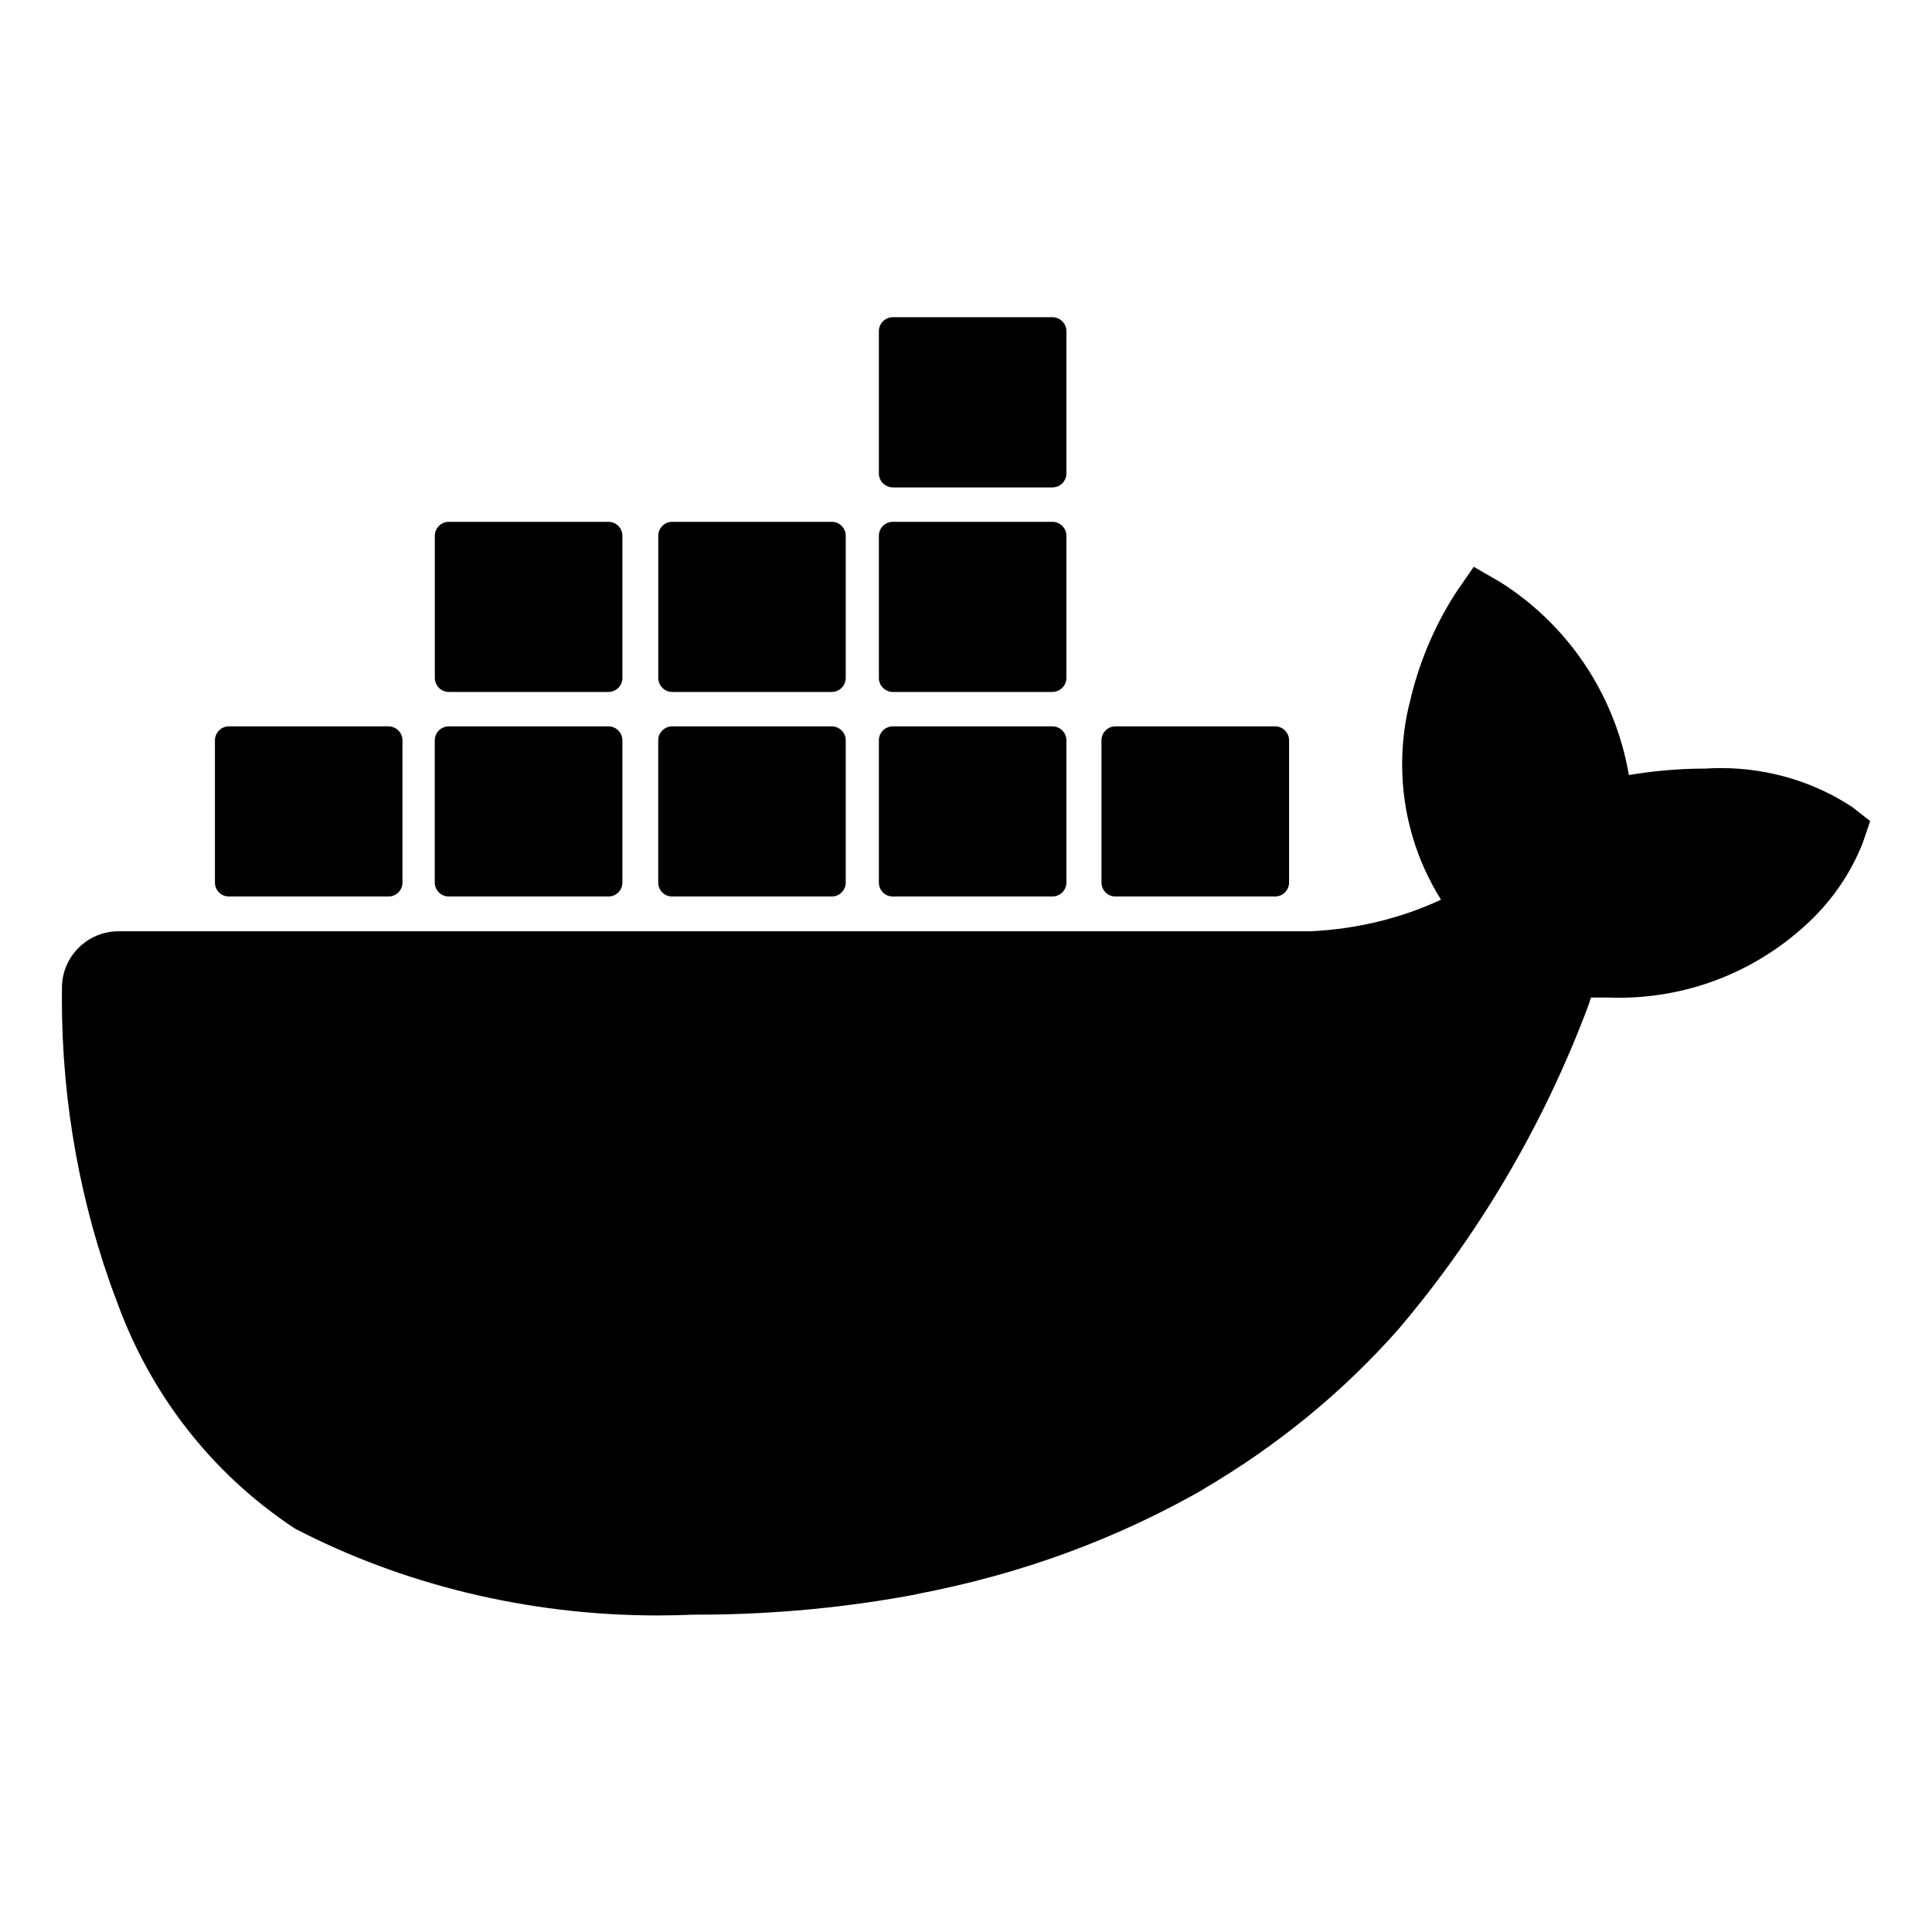
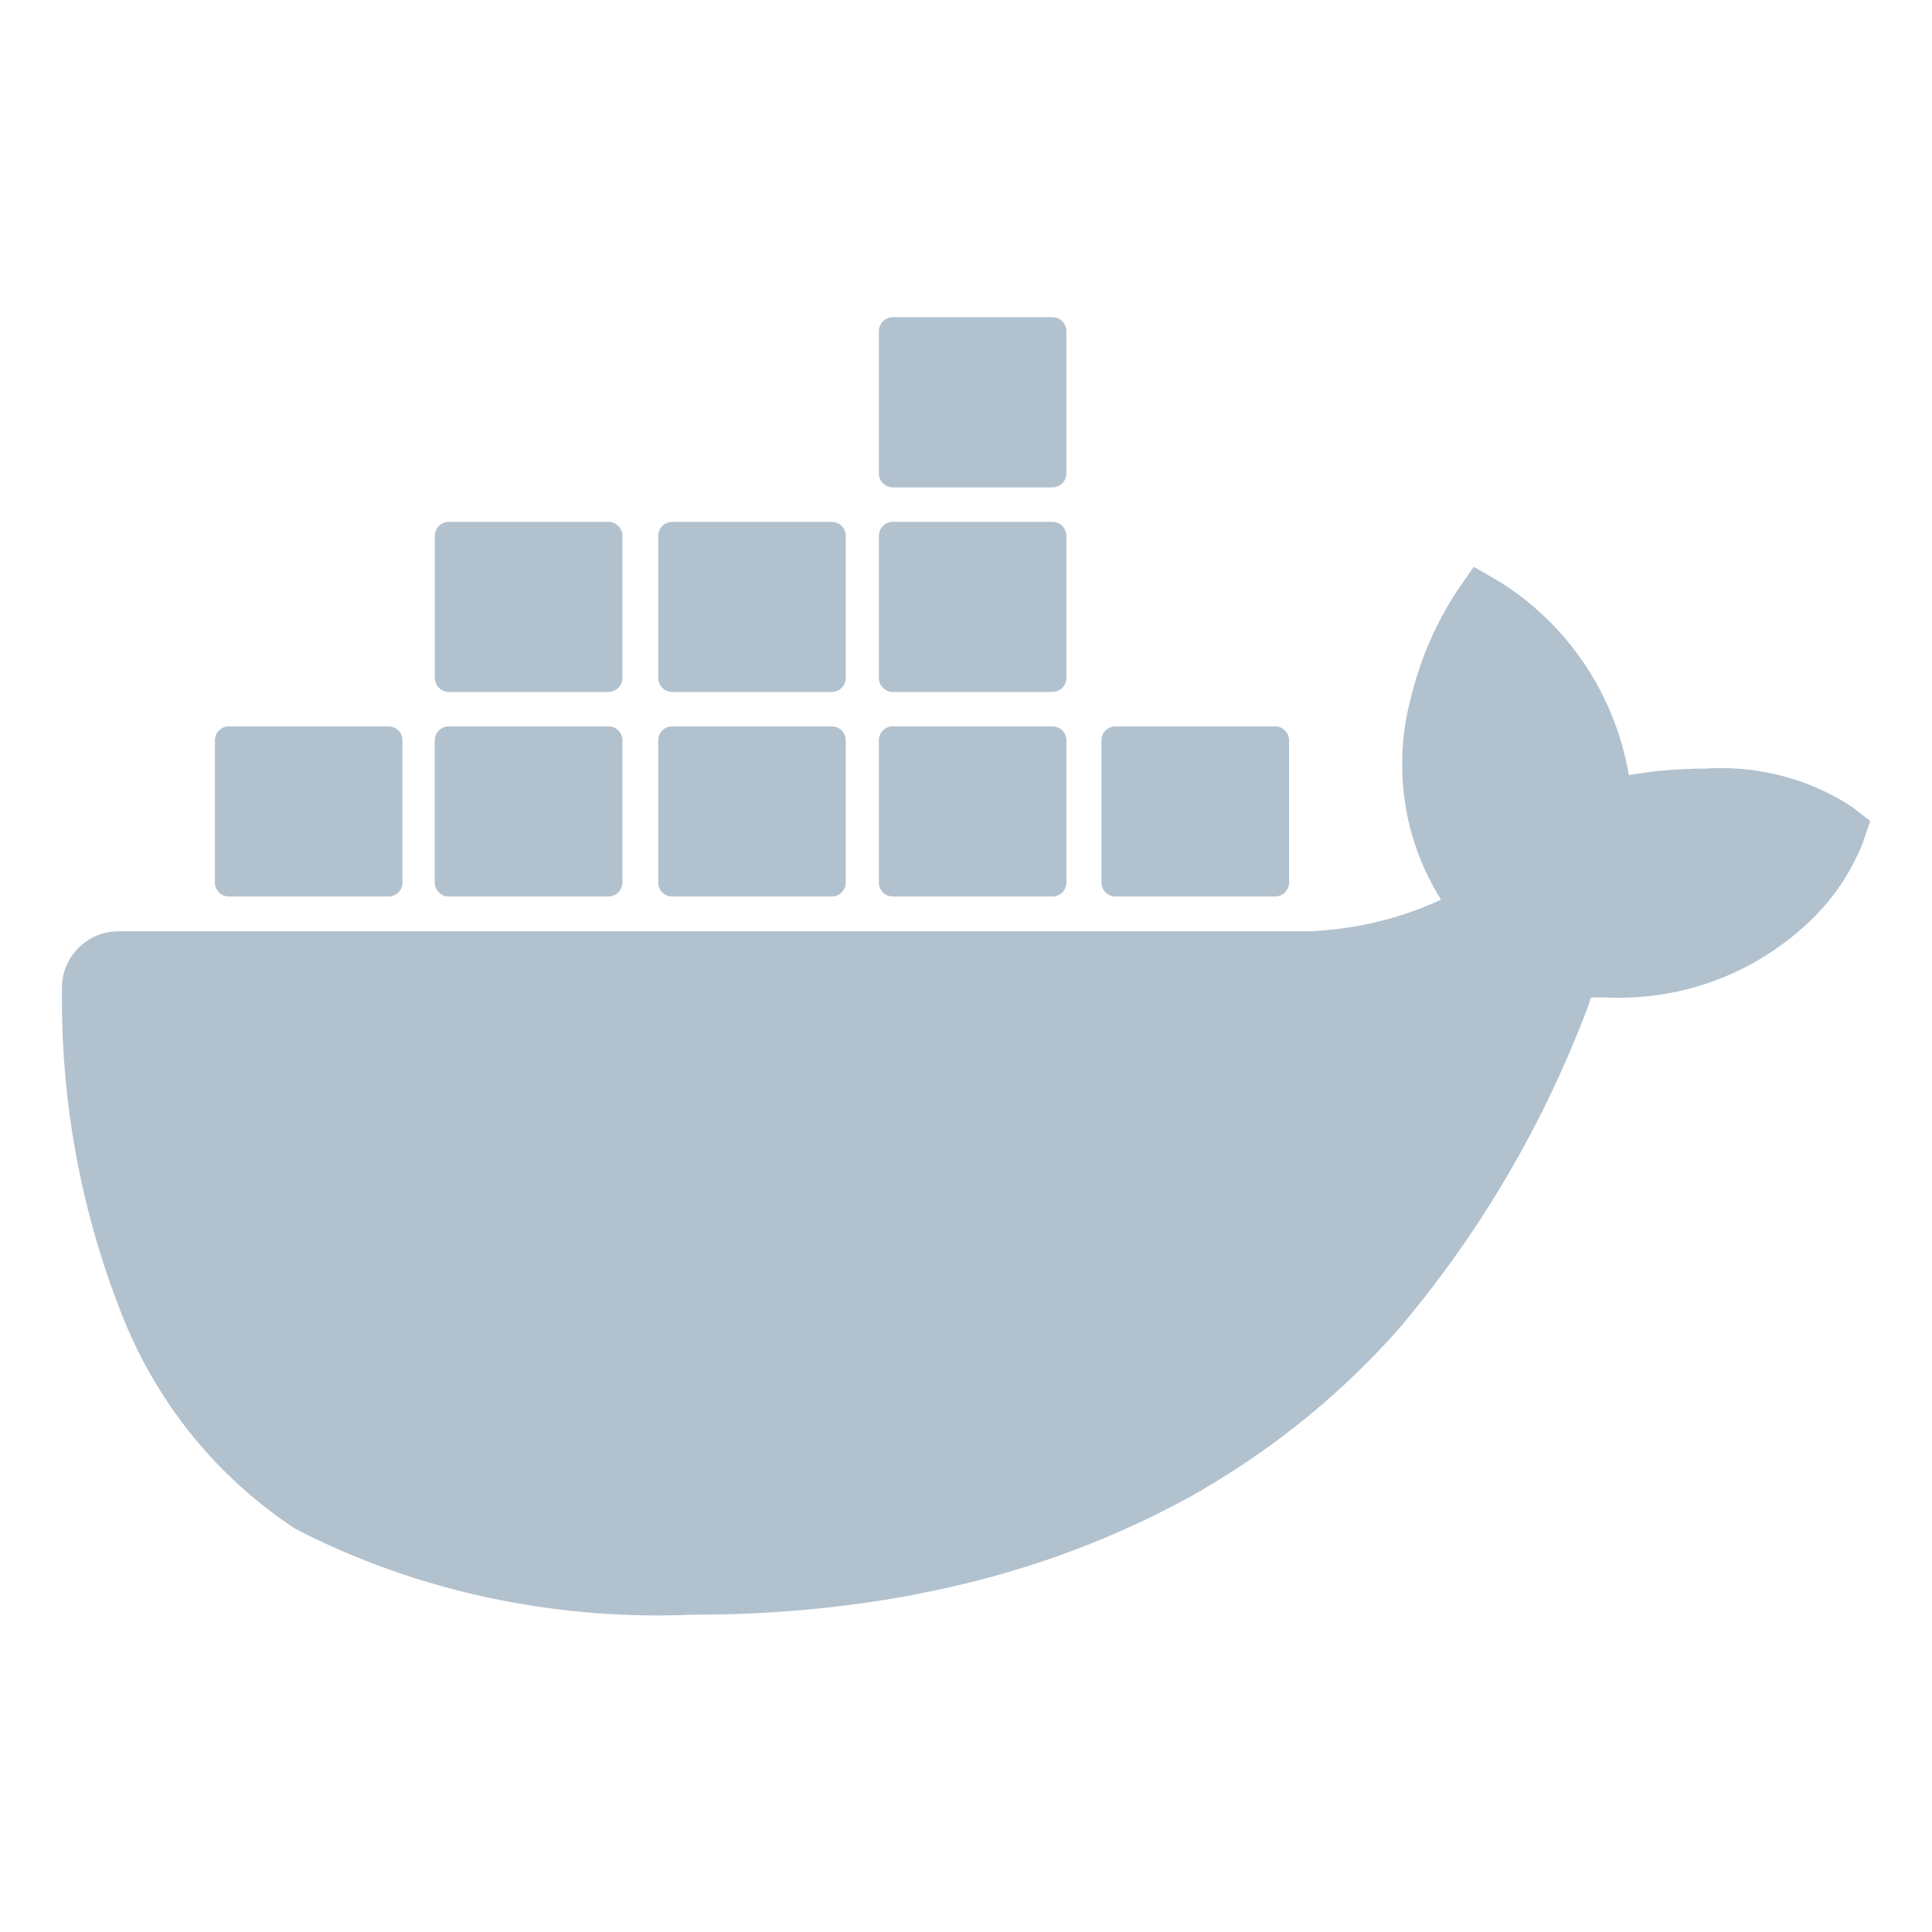
- <svg xmlns="http://www.w3.org/2000/svg" fill="#000000" width="800px" height="800px" viewBox="0 0 32 32" version="1.1">
+ <svg xmlns="http://www.w3.org/2000/svg" fill="#b2c1ce" width="800px" height="800px" viewBox="0 0 32 32" version="1.1">
  <path d="M30.679 13.367c-0.613-0.404-1.366-0.645-2.175-0.645-0.093 0-0.185 0.003-0.276 0.009l0.012-0.001c-0.446 0.001-0.882 0.041-1.306 0.115l0.046-0.007c-0.235-1.357-1.025-2.495-2.122-3.191l-0.019-0.011-0.429-0.248-0.282 0.408c-0.336 0.512-0.599 1.108-0.756 1.745l-0.008 0.039c-0.089 0.324-0.14 0.696-0.14 1.080 0 0.831 0.24 1.605 0.654 2.258l-0.010-0.017c-0.637 0.299-1.381 0.488-2.164 0.524l-0.013 0h-19.729c-0.516 0.001-0.934 0.418-0.936 0.933v0c-0.001 0.056-0.001 0.123-0.001 0.19 0 1.751 0.317 3.428 0.897 4.977l-0.032-0.098c0.558 1.633 1.612 2.975 2.98 3.881l0.028 0.017c1.744 0.903 3.808 1.432 5.995 1.432 0.207 0 0.412-0.005 0.617-0.014l-0.029 0.001c0.018 0 0.039 0 0.060 0 1.272 0 2.515-0.121 3.72-0.352l-0.123 0.020c1.795-0.336 3.395-0.939 4.845-1.773l-0.074 0.039c1.257-0.735 2.331-1.621 3.245-2.652l0.012-0.014c1.325-1.56 2.403-3.381 3.145-5.365l0.041-0.125h0.276c0.055 0.002 0.119 0.004 0.183 0.004 1.226 0 2.34-0.481 3.163-1.265l-0.002 0.002c0.377-0.358 0.676-0.793 0.873-1.281l0.009-0.024 0.122-0.359zM3.79 14.849h2.646c0.127-0.001 0.23-0.104 0.23-0.231 0 0 0 0 0 0v0-2.355c0-0 0-0.001 0-0.001 0-0.127-0.103-0.23-0.23-0.231h-2.646c-0.127 0.001-0.23 0.104-0.23 0.231v0 2.356c0 0 0 0 0 0.001 0 0.127 0.103 0.23 0.23 0.23 0 0 0 0 0.001 0h-0zM7.434 14.849h2.644c0.127 0 0.231-0.103 0.231-0.231 0 0 0 0 0-0v0-2.355c0-0 0-0.001 0-0.001 0-0.127-0.103-0.23-0.23-0.231h-2.646c-0 0-0 0-0 0-0.128 0-0.232 0.104-0.232 0.232 0 0 0 0 0 0v0 2.355c0.001 0.128 0.104 0.231 0.232 0.231v0zM11.132 14.849h2.646c0.127-0.001 0.23-0.104 0.23-0.231 0 0 0 0 0 0v0-2.355c0-0 0-0.001 0-0.001 0-0.127-0.103-0.23-0.23-0.231h-2.646c-0.127 0.001-0.23 0.104-0.23 0.231v0 2.356c0 0.127 0.103 0.231 0.231 0.231v0zM14.788 14.849h2.643c0 0 0 0 0 0 0.128 0 0.231-0.103 0.232-0.231v-2.355c0-0 0-0 0-0 0-0.128-0.104-0.232-0.232-0.232-0 0-0 0-0 0h-2.643c-0.127 0-0.231 0.103-0.231 0.231v0 2.356c0 0 0 0 0 0.001 0 0.127 0.103 0.23 0.23 0.23 0 0 0 0 0.001 0h-0zM7.434 11.461h2.644c0.128-0.001 0.231-0.104 0.231-0.232 0 0 0 0 0 0v0-2.355c0 0 0 0 0-0 0-0.127-0.103-0.231-0.231-0.231h-2.644c-0.128 0-0.231 0.103-0.232 0.231v2.355c0.001 0.128 0.104 0.231 0.232 0.232h0zM11.132 11.461h2.646c0.127-0.001 0.23-0.105 0.23-0.232v0-2.355c0 0 0 0 0-0 0-0.127-0.103-0.231-0.231-0.231h-2.643c-0.127 0-0.231 0.103-0.231 0.231 0 0 0 0 0 0v0 2.355c0.001 0.128 0.103 0.231 0.231 0.232h0zM14.788 11.461h2.643c0.128-0.001 0.231-0.104 0.232-0.232v-2.355c-0.001-0.128-0.104-0.231-0.232-0.231h-2.643c-0.127 0-0.231 0.103-0.231 0.231 0 0 0 0 0 0v0 2.355c0 0.128 0.103 0.231 0.231 0.232h0zM14.788 8.073h2.643c0 0 0 0 0 0 0.128 0 0.232-0.104 0.232-0.232 0-0 0-0 0-0v0-2.356c-0.001-0.128-0.104-0.231-0.232-0.231 0 0-0 0-0 0h-2.643c-0.127 0-0.231 0.103-0.231 0.231v0 2.356c0 0 0 0 0 0.001 0 0.127 0.103 0.23 0.23 0.23 0 0 0 0 0.001 0h-0zM18.475 14.849h2.644c0 0 0 0 0 0 0.128 0 0.231-0.103 0.232-0.231v-2.355c0-0 0-0 0-0 0-0.128-0.104-0.232-0.232-0.232-0 0-0 0-0 0h-2.644c0 0 0 0-0 0-0.128 0-0.231 0.103-0.231 0.231v2.356c0 0.127 0.103 0.231 0.231 0.231v0z" />
</svg>
